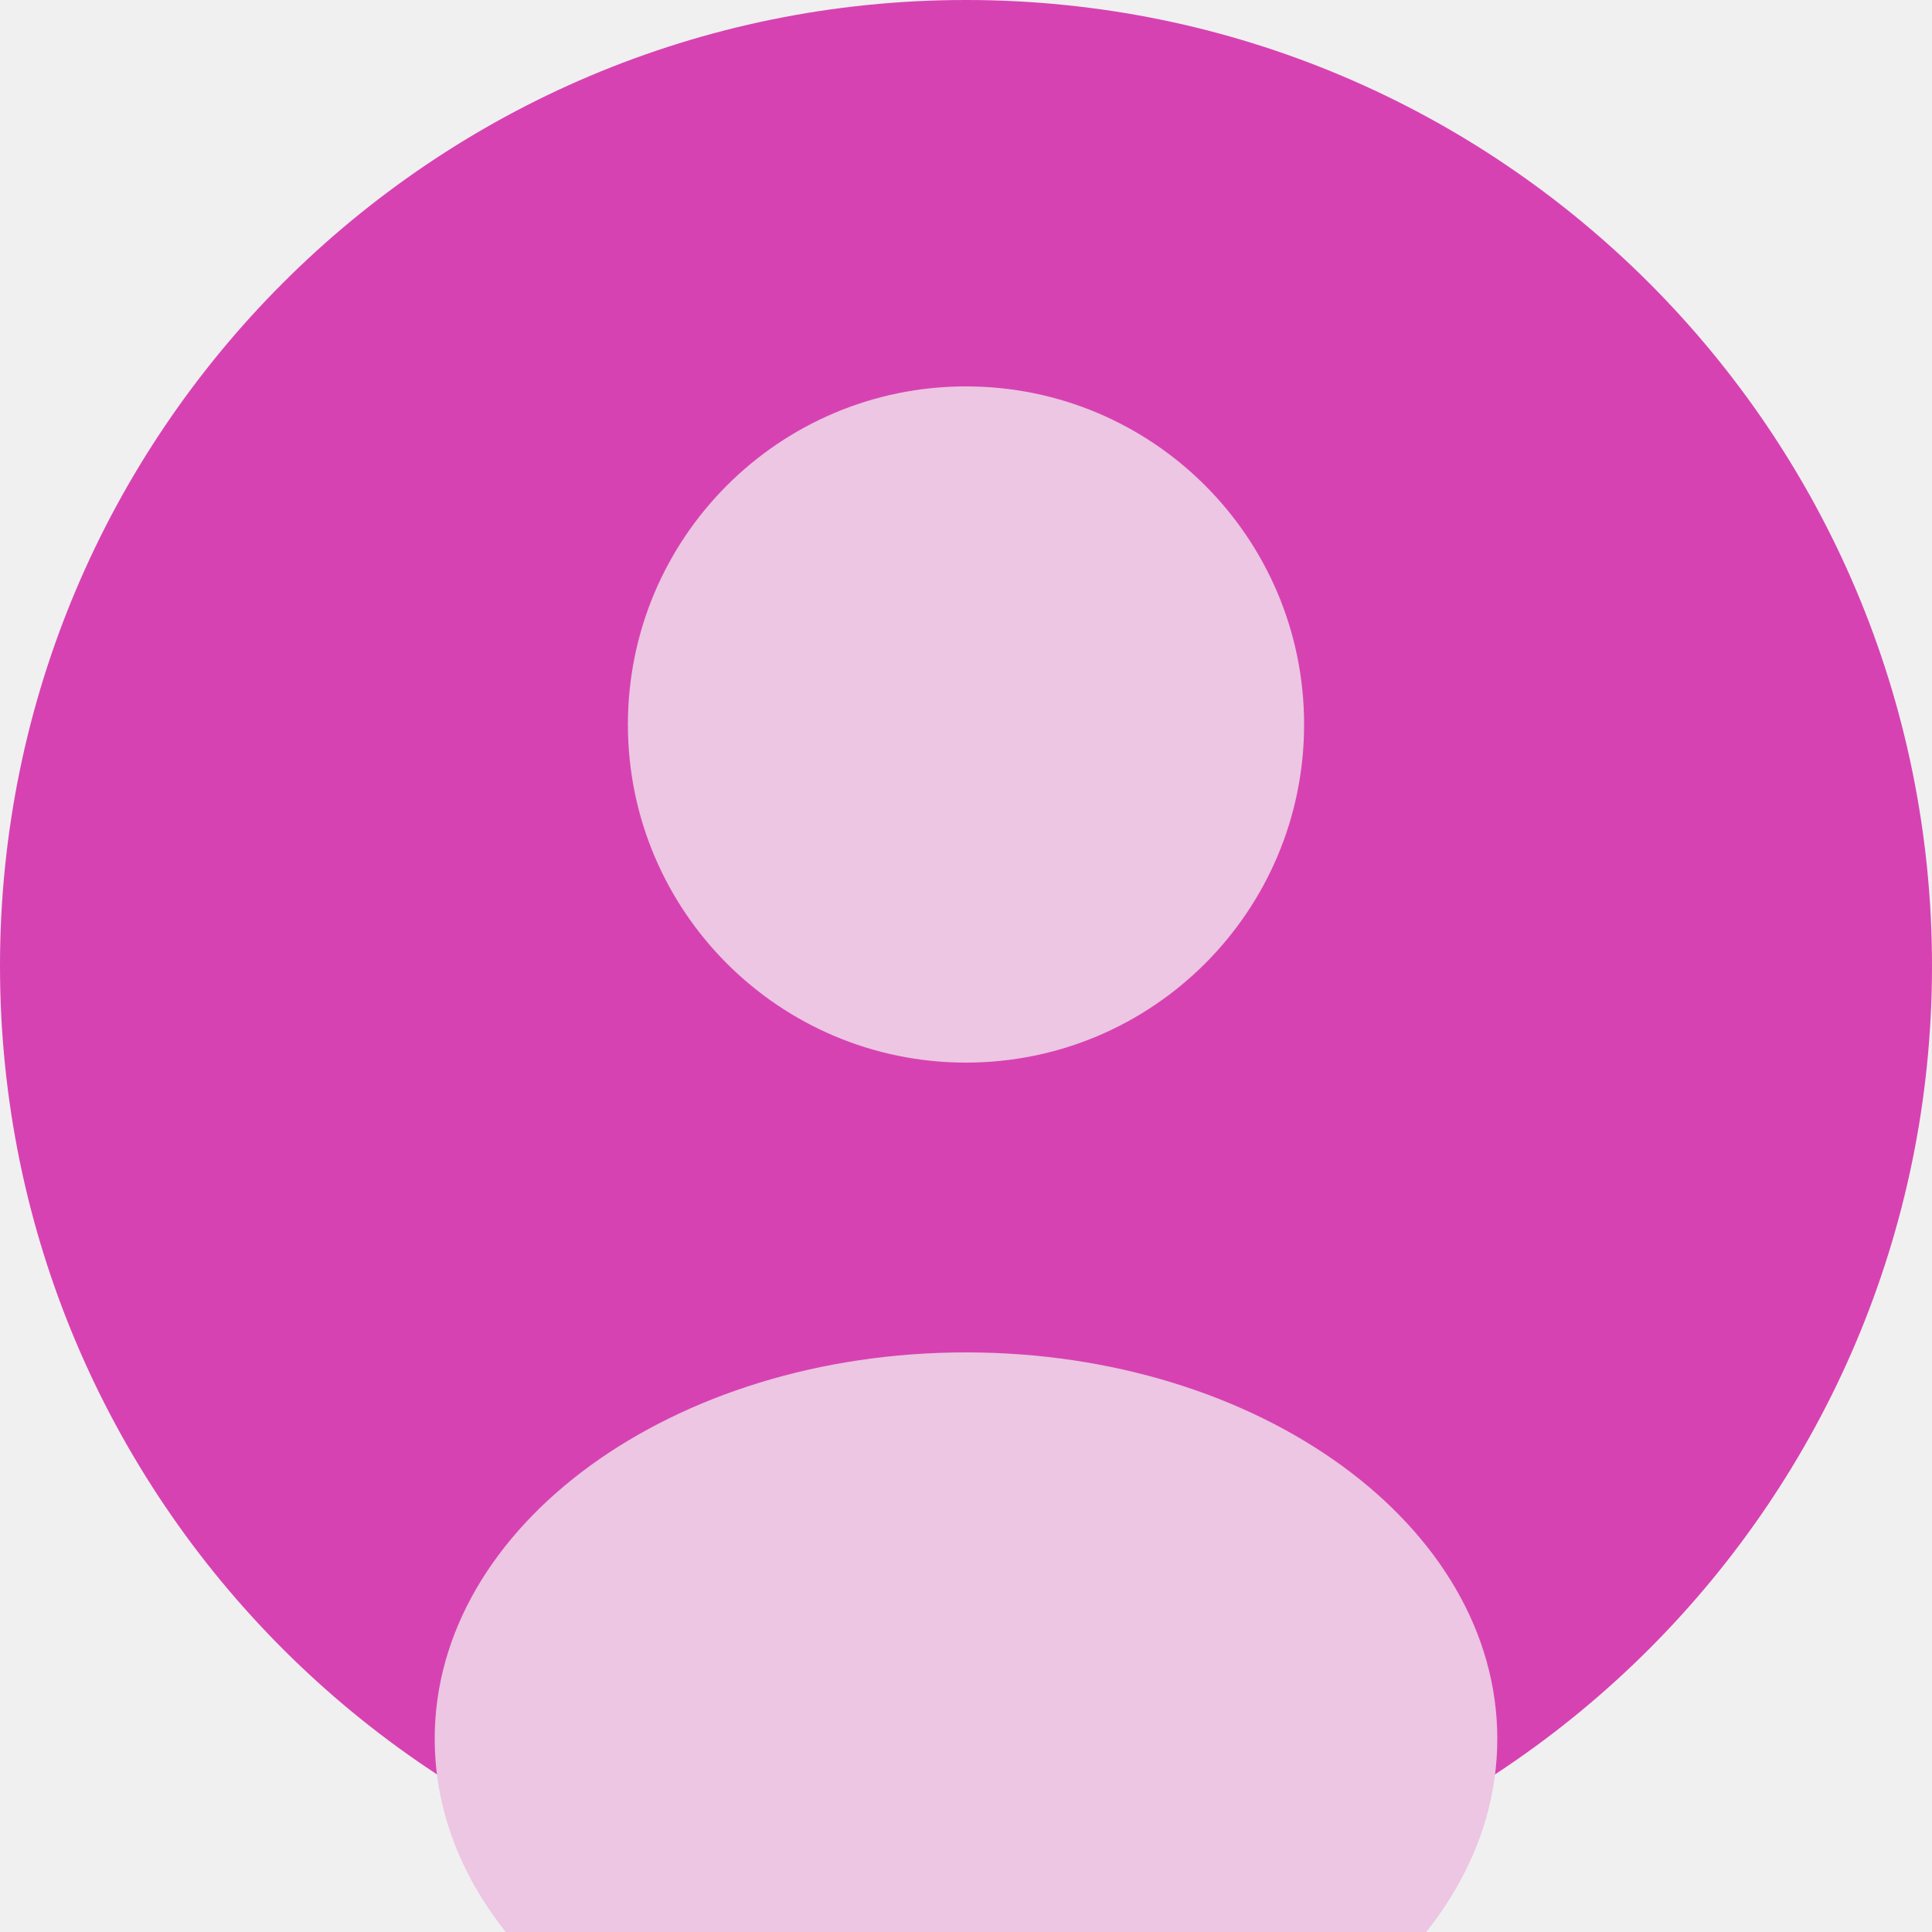
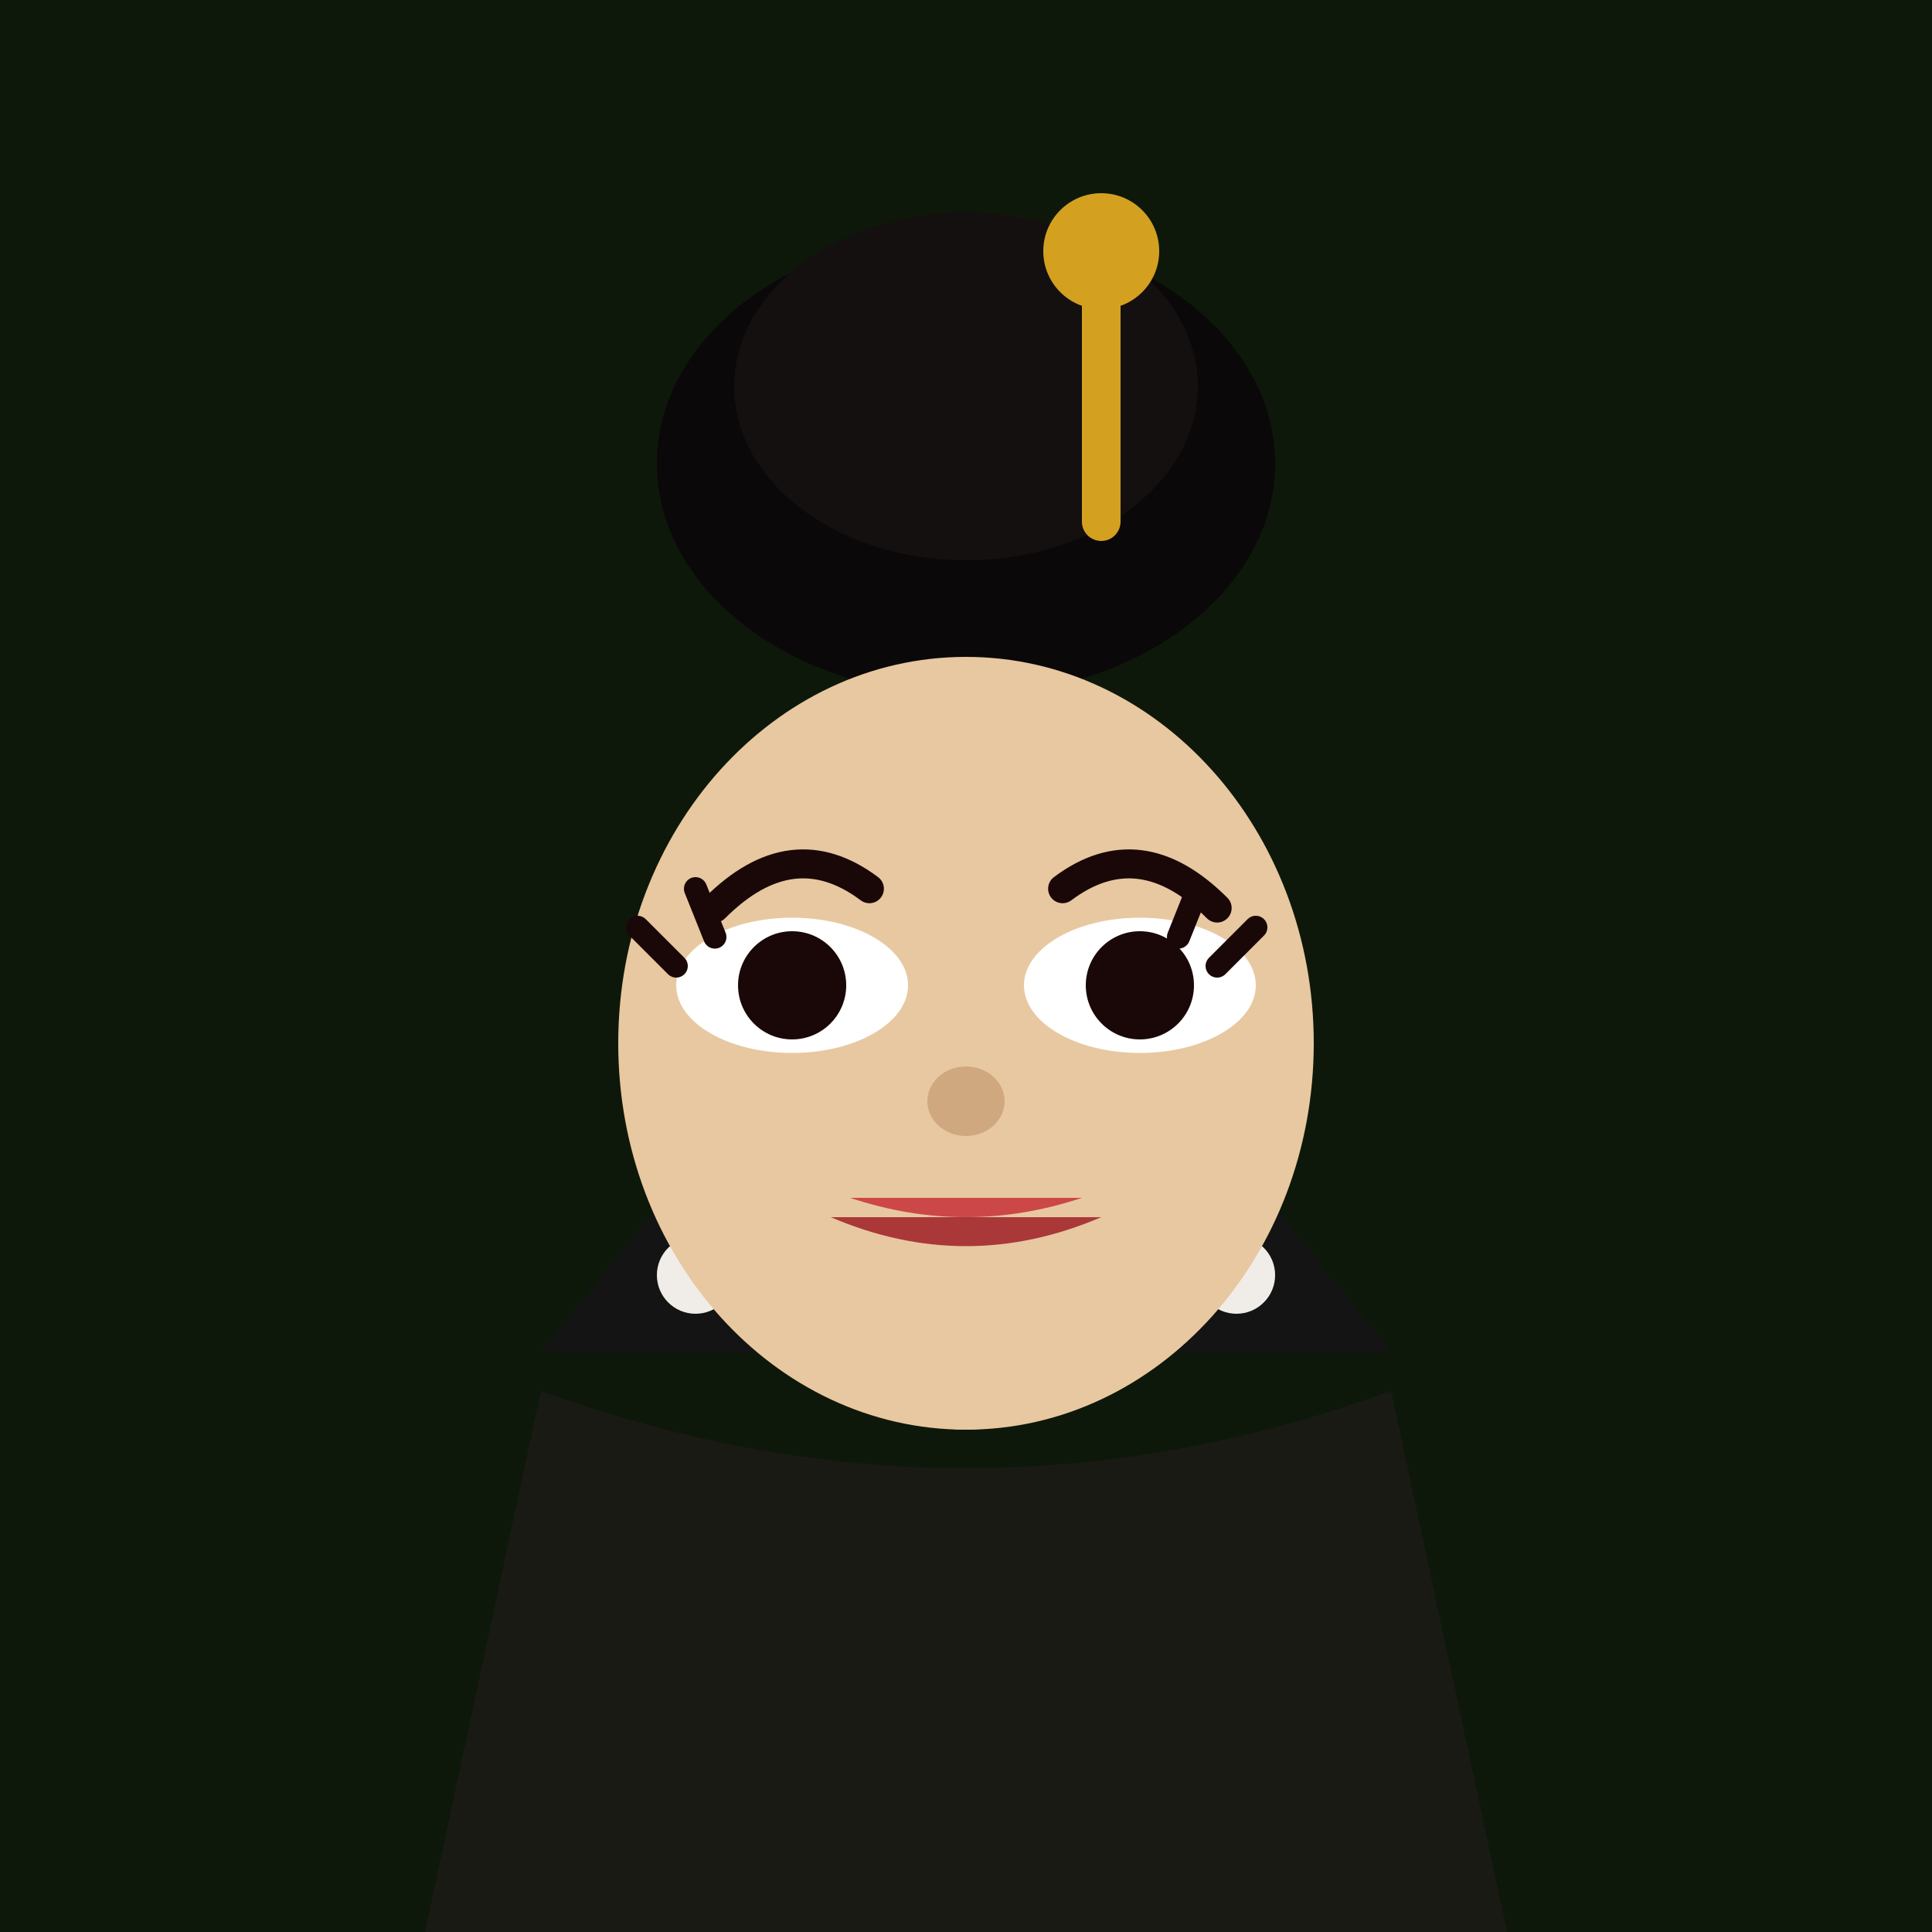
- <svg xmlns="http://www.w3.org/2000/svg" viewBox="0 0 80 80" width="80" height="80">
-   <circle cx="40" cy="40" r="40" fill="hsl(315, 65%, 55%)" />
-   <circle cx="40" cy="30" r="14" fill="hsl(315, 50%, 85%)" />
-   <ellipse cx="40" cy="72" rx="22" ry="16" fill="hsl(315, 50%, 85%)" />
+ <svg xmlns="http://www.w3.org/2000/svg" viewBox="0 0 100 100">
+   <rect width="100" height="100" fill="#0E180A" />
+   <path d="M22 100 L28 72 Q50 80 72 72 L78 100Z" fill="#1A1A14" />
+   <path d="M28 70 L36 60 L44 66 L50 62 L56 66 L64 60 L72 70Z" fill="#141414" />
+   <path d="M40 64 L50 58 L60 64 L56 68 L50 66 L44 68Z" fill="#1A1A1A" />
+   <path d="M34 66 Q50 72 66 66" fill="none" stroke="white" stroke-width="0" />
+   <circle cx="36" cy="66" r="2" fill="#F0EDE8" />
+   <circle cx="40" cy="68" r="2" fill="#F0EDE8" />
+   <circle cx="44" cy="69" r="2" fill="#F0EDE8" />
+   <circle cx="48" cy="70" r="2" fill="#F0EDE8" />
+   <circle cx="52" cy="70" r="2" fill="#F0EDE8" />
+   <circle cx="56" cy="69" r="2" fill="#F0EDE8" />
+   <circle cx="60" cy="68" r="2" fill="#F0EDE8" />
+   <circle cx="64" cy="66" r="2" fill="#F0EDE8" />
+   <ellipse cx="50" cy="24" rx="16" ry="12" fill="#0A0808" />
+   <ellipse cx="50" cy="20" rx="12" ry="9" fill="#141010" />
+   <rect x="56" y="14" width="2" height="14" rx="1" fill="#D4A020" />
+   <circle cx="57" cy="13" r="3" fill="#D4A020" />
+   <rect x="44" y="56" width="12" height="18" rx="6" fill="#E8C8A0" />
+   <ellipse cx="50" cy="54" rx="18" ry="20" fill="#E8C8A0" />
+   <path d="M37 47 Q41 43 45 46" stroke="#1A0808" stroke-width="1.5" fill="none" stroke-linecap="round" />
+   <path d="M55 46 Q59 43 63 47" stroke="#1A0808" stroke-width="1.5" fill="none" stroke-linecap="round" />
+   <ellipse cx="41" cy="51" rx="6" ry="3.5" fill="white" />
+   <circle cx="41" cy="51" r="2.8" fill="#1A0808" />
+   <ellipse cx="59" cy="51" rx="6" ry="3.5" fill="white" />
+   <circle cx="59" cy="51" r="2.8" fill="#1A0808" />
+   <line x1="35" y1="50" x2="33" y2="48" stroke="#1A0808" stroke-width="1.2" stroke-linecap="round" />
+   <line x1="37" y1="48.5" x2="36" y2="46" stroke="#1A0808" stroke-width="1.2" stroke-linecap="round" />
+   <line x1="63" y1="50" x2="65" y2="48" stroke="#1A0808" stroke-width="1.2" stroke-linecap="round" />
+   <line x1="61" y1="48.5" x2="62" y2="46" stroke="#1A0808" stroke-width="1.2" stroke-linecap="round" />
+   <ellipse cx="50" cy="57" rx="2" ry="1.8" fill="#D0A880" />
+   <path d="M43 63 Q50 66 57 63" fill="#AA3838" />
+   <path d="M44 62 Q50 64 56 62" fill="#CC4848" />
</svg>
